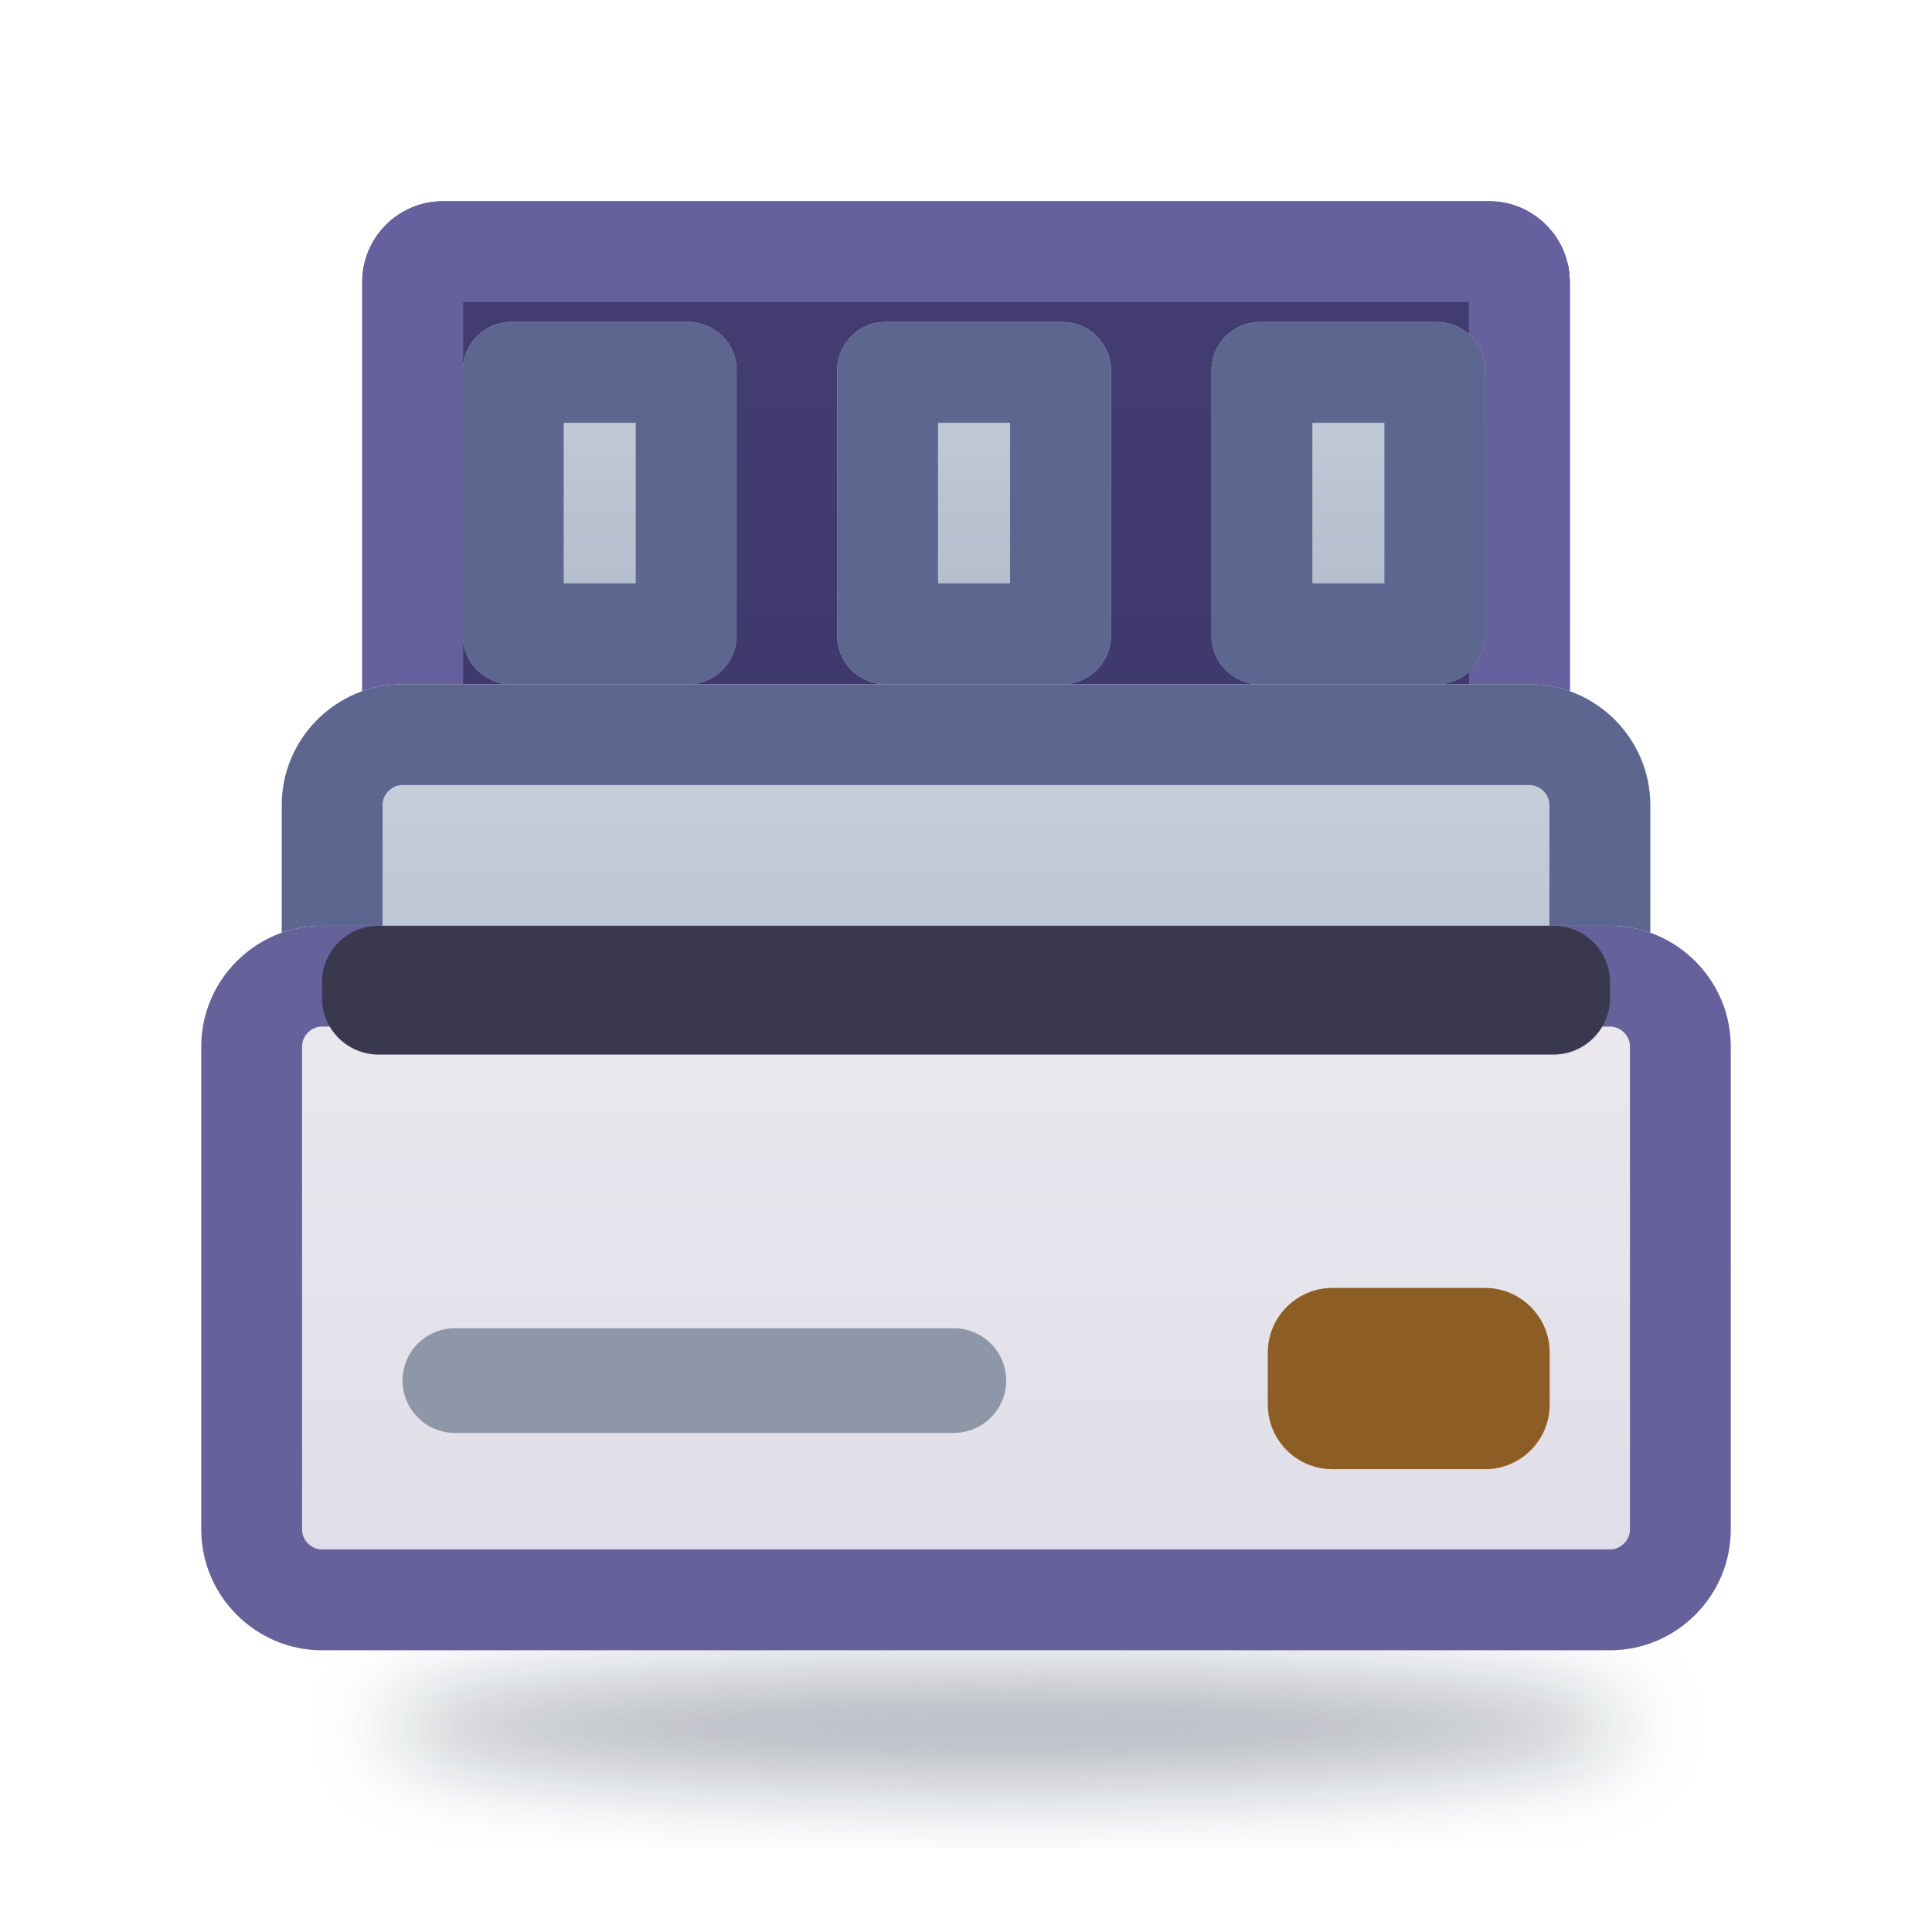
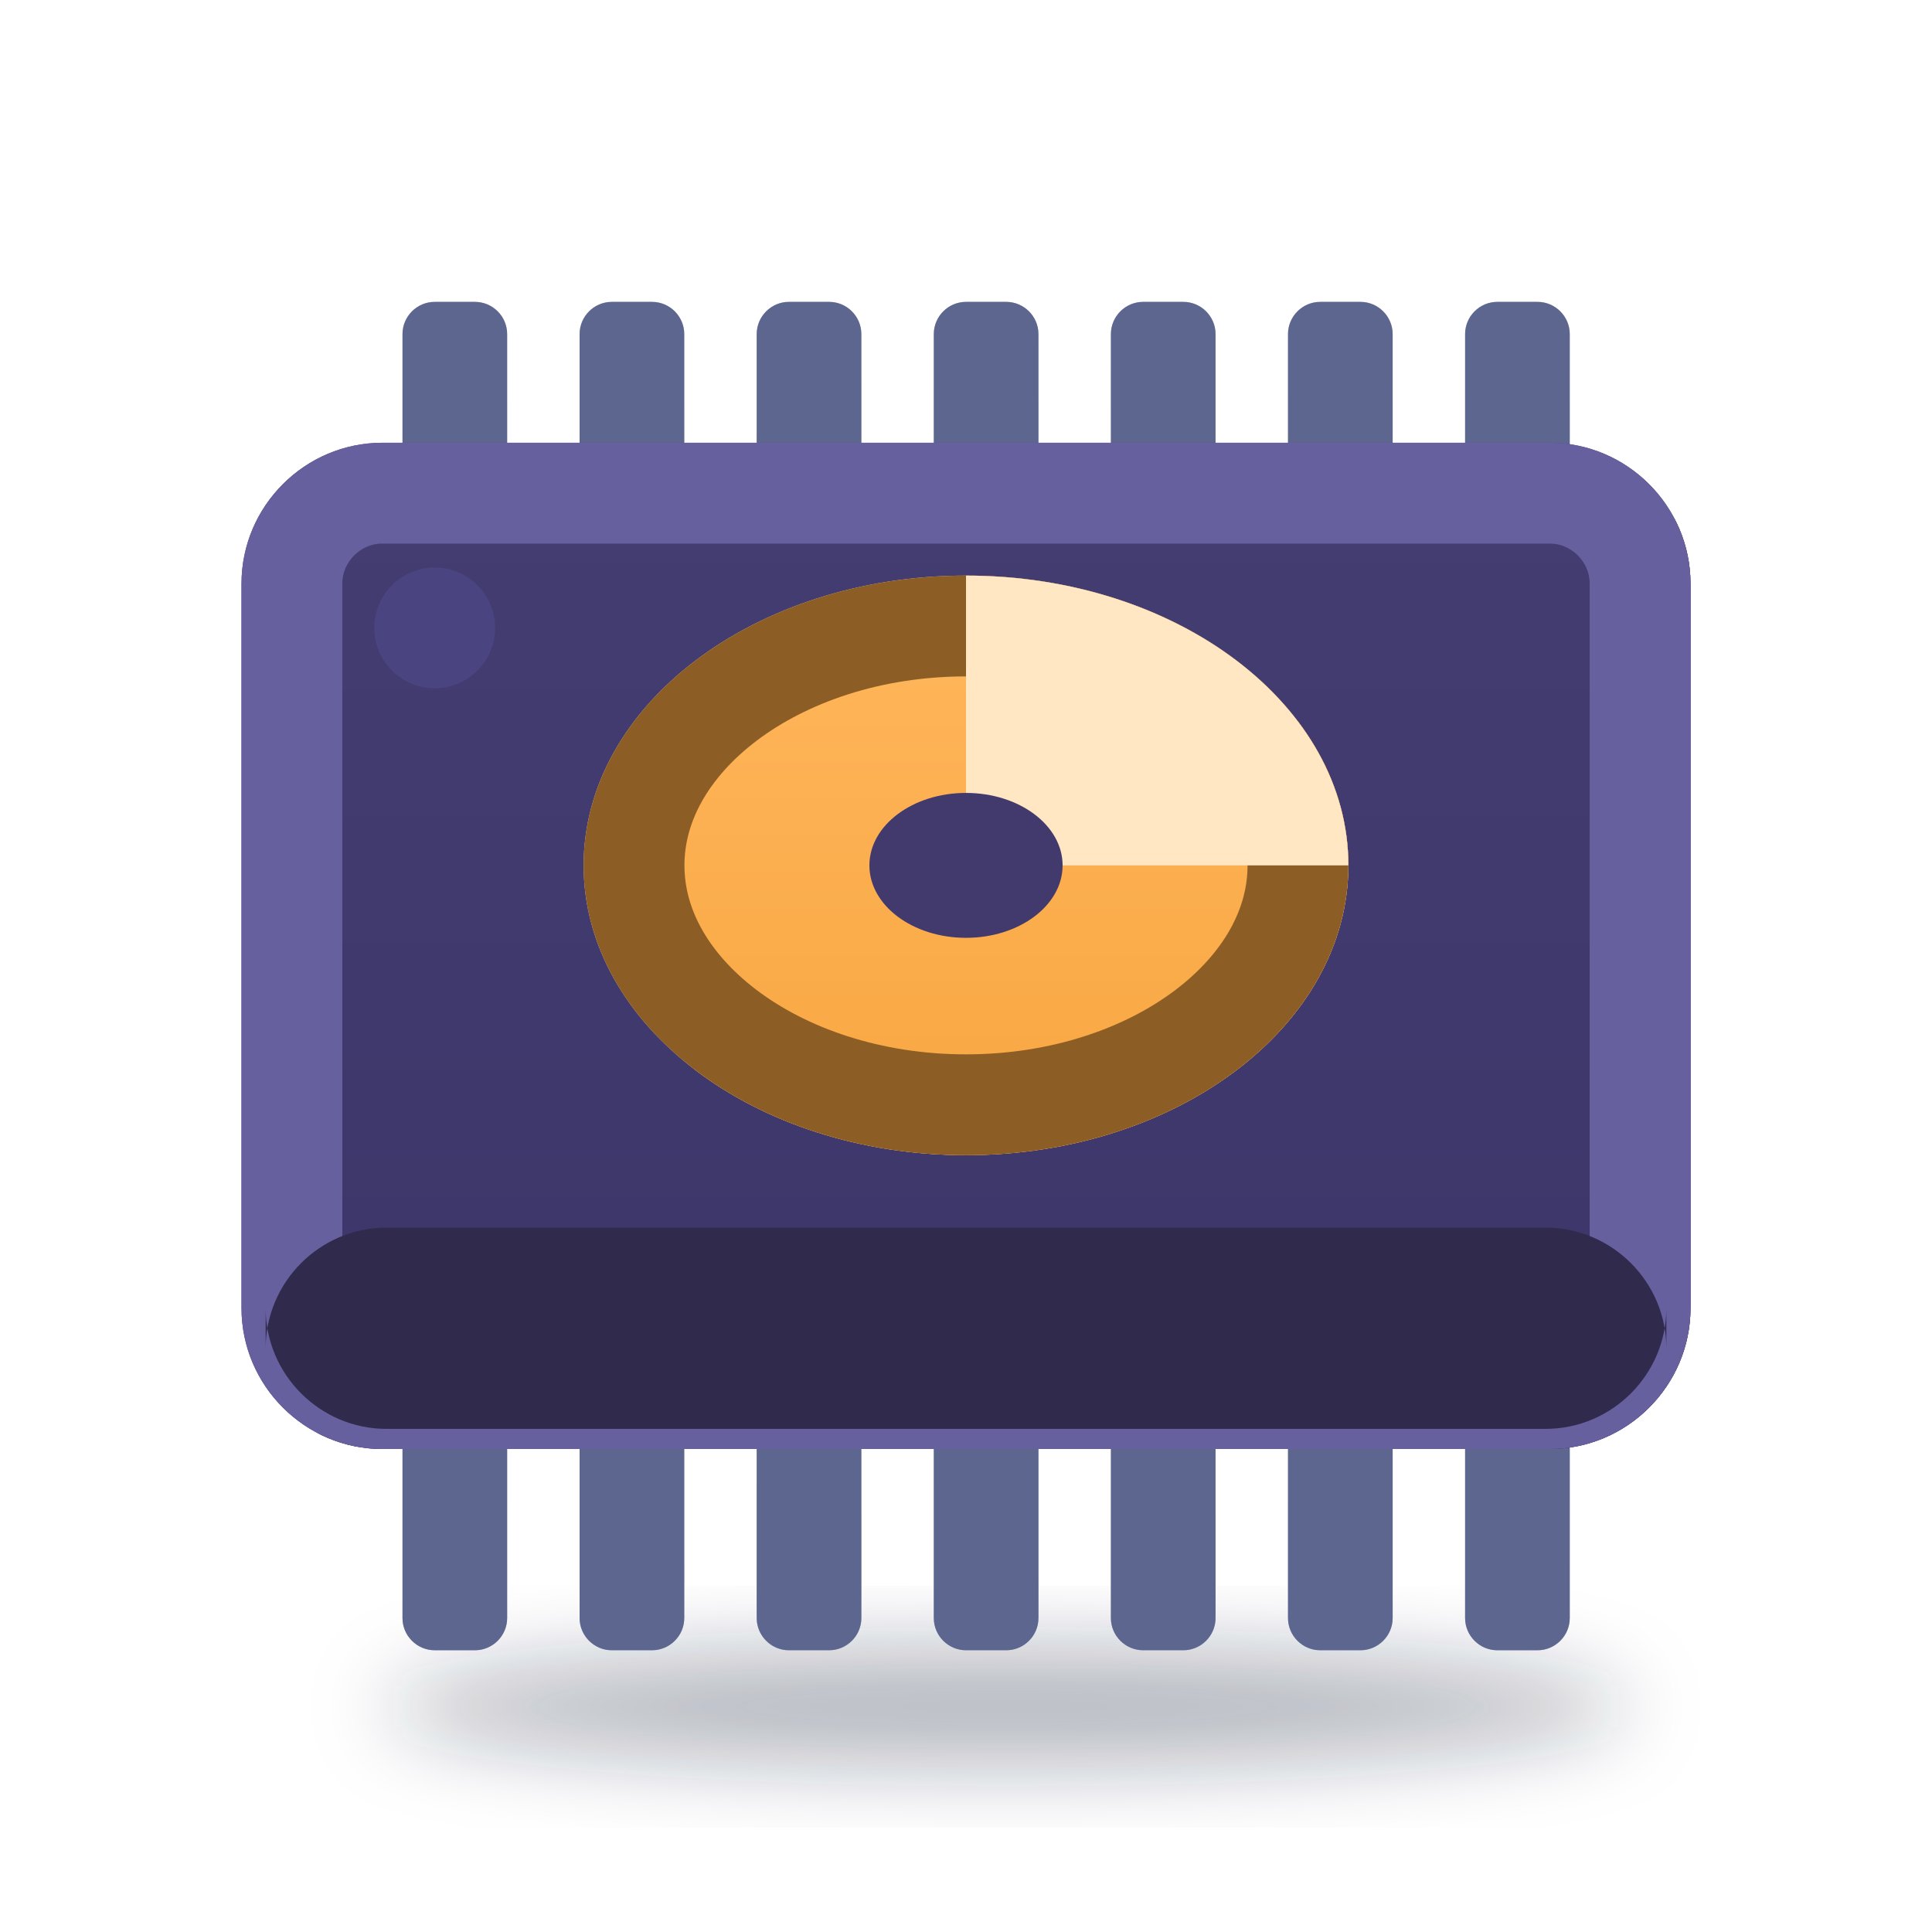
<svg xmlns="http://www.w3.org/2000/svg" viewBox="0 0 48 48" width="48" height="48">
  <defs>
    <filter id="al-ramdisk-32-b1" x="-50%" y="-50%" width="200%" height="200%">
      <feGaussianBlur stdDeviation="1" />
    </filter>
+     <linearGradient id="al-ramdisk-32-gc7cfdbadb8c7" x1="0" y1="0" x2="0" y2="1">
+       <stop offset="0" stop-color="#c7cfdb" />
+       <stop offset="1" stop-color="#adb8c7" />
+     </linearGradient>
+     <clipPath id="al-ramdisk-32-c1">
+       <path d="M10 8.3 C10 7.86 10.36 7.5 10.8 7.5 L11.8 7.5 C12.24 7.5 12.6 7.86 12.6 8.3 L12.6 12.7 C12.6 13.14 12.24 13.5 11.8 13.5 L10.8 13.5 C10.36 13.5 10 13.14 10 12.7 Z" clip-rule="evenodd" />
+     </clipPath>
+     <clipPath id="al-ramdisk-32-c2">
+       <path d="M14.4 8.3 C14.4 7.86 14.76 7.5 15.2 7.5 L16.2 7.5 C16.64 7.5 17 7.86 17 8.3 L17 12.7 C17 13.14 16.64 13.5 16.2 13.5 L15.2 13.5 C14.76 13.5 14.4 13.14 14.4 12.7 Z" clip-rule="evenodd" />
+     </clipPath>
+     <clipPath id="al-ramdisk-32-c3">
+       <path d="M18.8 8.3 C18.8 7.86 19.16 7.5 19.6 7.5 L20.6 7.5 C21.04 7.5 21.4 7.86 21.4 8.3 L21.4 12.7 C21.4 13.14 21.04 13.5 20.6 13.5 L19.6 13.5 C19.16 13.5 18.8 13.14 18.8 12.7 Z" clip-rule="evenodd" />
+     </clipPath>
+     <clipPath id="al-ramdisk-32-c4">
+       <path d="M23.2 8.3 C23.2 7.86 23.56 7.5 24 7.5 L25 7.5 C25.44 7.5 25.8 7.86 25.8 8.3 L25.8 12.7 C25.8 13.14 25.44 13.5 25 13.5 L24 13.5 C23.56 13.5 23.2 13.14 23.2 12.7 Z" clip-rule="evenodd" />
+     </clipPath>
+     <clipPath id="al-ramdisk-32-c5">
+       <path d="M27.6 8.3 C27.6 7.86 27.96 7.5 28.4 7.5 L29.4 7.5 C29.84 7.5 30.2 7.86 30.2 8.3 L30.2 12.7 C30.2 13.14 29.84 13.5 29.4 13.5 L28.4 13.5 C27.96 13.5 27.6 13.14 27.6 12.7 Z" clip-rule="evenodd" />
+     </clipPath>
+     <clipPath id="al-ramdisk-32-c6">
+       <path d="M32 8.3 C32 7.86 32.36 7.5 32.8 7.5 L33.8 7.5 C34.24 7.5 34.6 7.86 34.6 8.3 L34.6 12.7 C34.6 13.14 34.24 13.5 33.8 13.5 L32.8 13.5 C32.36 13.5 32 13.14 32 12.7 Z" clip-rule="evenodd" />
+     </clipPath>
+     <clipPath id="al-ramdisk-32-c7">
+       <path d="M36.4 8.3 C36.4 7.86 36.76 7.5 37.2 7.5 L38.2 7.5 C38.64 7.5 39 7.86 39 8.3 L39 12.7 C39 13.14 38.64 13.5 38.2 13.5 L37.2 13.5 C36.76 13.5 36.4 13.14 36.4 12.7 Z" clip-rule="evenodd" />
+     </clipPath>
+     <clipPath id="al-ramdisk-32-c8">
+       <path d="M10 32.8 C10 32.36 10.36 32 10.8 32 L11.8 32 C12.24 32 12.6 32.36 12.6 32.8 L12.6 40.2 C12.6 40.64 12.24 41 11.8 41 L10.8 41 C10.36 41 10 40.64 10 40.2 Z" clip-rule="evenodd" />
+     </clipPath>
+     <clipPath id="al-ramdisk-32-c9">
+       <path d="M14.4 32.8 C14.4 32.36 14.76 32 15.2 32 L16.2 32 C16.64 32 17 32.36 17 32.8 L17 40.2 C17 40.64 16.64 41 16.2 41 L15.2 41 C14.76 41 14.4 40.64 14.4 40.2 Z" clip-rule="evenodd" />
+     </clipPath>
+     <clipPath id="al-ramdisk-32-c10">
+       <path d="M18.8 32.8 C18.8 32.36 19.16 32 19.6 32 L20.6 32 C21.04 32 21.4 32.36 21.4 32.8 L21.4 40.2 C21.4 40.64 21.04 41 20.6 41 L19.6 41 C19.16 41 18.8 40.64 18.8 40.2 Z" clip-rule="evenodd" />
+     </clipPath>
+     <clipPath id="al-ramdisk-32-c11">
+       <path d="M23.2 32.8 C23.2 32.36 23.56 32 24 32 L25 32 C25.44 32 25.8 32.36 25.8 32.8 L25.8 40.2 C25.8 40.64 25.44 41 25 41 L24 41 C23.56 41 23.2 40.64 23.2 40.2 Z" clip-rule="evenodd" />
+     </clipPath>
+     <clipPath id="al-ramdisk-32-c12">
+       <path d="M27.6 32.8 C27.6 32.36 27.96 32 28.4 32 L29.4 32 C29.84 32 30.2 32.36 30.2 32.8 L30.2 40.2 C30.2 40.64 29.84 41 29.4 41 L28.4 41 C27.96 41 27.6 40.64 27.6 40.2 Z" clip-rule="evenodd" />
+     </clipPath>
+     <clipPath id="al-ramdisk-32-c13">
+       <path d="M32 32.8 C32 32.36 32.36 32 32.8 32 L33.8 32 C34.24 32 34.6 32.36 34.6 32.8 L34.6 40.2 C34.6 40.64 34.24 41 33.8 41 L32.8 41 C32.36 41 32 40.64 32 40.2 Z" clip-rule="evenodd" />
+     </clipPath>
+     <clipPath id="al-ramdisk-32-c14">
+       <path d="M36.4 32.8 C36.4 32.36 36.76 32 37.2 32 L38.2 32 C38.64 32 39 32.36 39 32.8 L39 40.2 C39 40.64 38.64 41 38.2 41 L37.2 41 C36.76 41 36.4 40.64 36.4 40.2 Z" clip-rule="evenodd" />
+     </clipPath>
    <linearGradient id="al-ramdisk-32-g443d723c3568" x1="0" y1="0" x2="0" y2="1">
      <stop offset="0" stop-color="#443d72" />
      <stop offset="1" stop-color="#3c3568" />
    </linearGradient>
-     <clipPath id="al-ramdisk-32-c1">
-       <path d="M9 7 C9 5.9 9.9 5 11 5 L37 5 C38.1 5 39 5.9 39 7 L39 24.99 C39 24.995 38.995 25 38.99 25 L9.01 25 C9.005 25 9 24.995 9 24.99 Z" clip-rule="evenodd" />
-     </clipPath>
-     <linearGradient id="al-ramdisk-32-gc7cfdbadb8c7" x1="0" y1="0" x2="0" y2="1">
-       <stop offset="0" stop-color="#c7cfdb" />
-       <stop offset="1" stop-color="#adb8c7" />
-     </linearGradient>
-     <clipPath id="al-ramdisk-32-c2">
-       <path d="M11.5 9.2 C11.5 8.54 12.04 8 12.7 8 L17.1 8 C17.76 8 18.3 8.54 18.3 9.2 L18.3 15.8 C18.3 16.46 17.76 17 17.1 17 L12.7 17 C12.04 17 11.5 16.46 11.5 15.8 Z" clip-rule="evenodd" />
-     </clipPath>
-     <clipPath id="al-ramdisk-32-c3">
-       <path d="M20.8 9.2 C20.8 8.54 21.34 8 22 8 L26.4 8 C27.06 8 27.6 8.54 27.6 9.2 L27.6 15.8 C27.6 16.46 27.06 17 26.4 17 L22 17 C21.34 17 20.8 16.46 20.8 15.8 Z" clip-rule="evenodd" />
-     </clipPath>
-     <clipPath id="al-ramdisk-32-c4">
-       <path d="M30.1 9.2 C30.1 8.54 30.64 8 31.3 8 L35.7 8 C36.36 8 36.9 8.54 36.9 9.2 L36.9 15.8 C36.9 16.46 36.36 17 35.7 17 L31.3 17 C30.64 17 30.1 16.46 30.1 15.8 Z" clip-rule="evenodd" />
-     </clipPath>
-     <clipPath id="al-ramdisk-32-c5">
-       <path d="M7 20 C7 18.35 8.35 17 10 17 L38 17 C39.65 17 41 18.35 41 20 L41 27 C41 28.65 39.65 30 38 30 L10 30 C8.35 30 7 28.65 7 27 Z" clip-rule="evenodd" />
-     </clipPath>
-     <linearGradient id="al-ramdisk-32-gebe9efdcdae6" x1="0" y1="0" x2="0" y2="1">
-       <stop offset="0" stop-color="#ebe9ef" />
-       <stop offset="1" stop-color="#dcdae6" />
-     </linearGradient>
-     <clipPath id="al-ramdisk-32-c6">
-       <path d="M5 26 C5 24.35 6.35 23 8 23 L40 23 C41.65 23 43 24.35 43 26 L43 38 C43 39.65 41.65 41 40 41 L8 41 C6.35 41 5 39.65 5 38 Z" clip-rule="evenodd" />
+     <clipPath id="al-ramdisk-32-c15">
+       <path d="M6 14.5 C6 12.575 7.575 11 9.5 11 L38.5 11 C40.425 11 42 12.575 42 14.5 L42 32.5 C42 34.425 40.425 36 38.5 36 L9.5 36 C7.575 36 6 34.425 6 32.5 Z" clip-rule="evenodd" />
    </clipPath>
    <linearGradient id="al-ramdisk-32-gffb55af7a53e" x1="0" y1="0" x2="0" y2="1">
      <stop offset="0" stop-color="#ffb55a" />
      <stop offset="1" stop-color="#f7a53e" />
    </linearGradient>
-     <clipPath id="al-ramdisk-32-c7">
-       <path d="M31.5 33.6 C31.5 32.72 32.22 32 33.1 32 L36.9 32 C37.78 32 38.5 32.72 38.5 33.6 L38.5 34.9 C38.5 35.78 37.78 36.5 36.9 36.5 L33.1 36.5 C32.22 36.5 31.5 35.78 31.5 34.9 Z" clip-rule="evenodd" />
+     <clipPath id="al-ramdisk-32-c16">
+       <path d="M14.5 21.5 a9.5 7.2 0 1 0 19 0 a9.5 7.2 0 1 0 -19 0 Z" clip-rule="evenodd" />
    </clipPath>
  </defs>
-   <ellipse cx="25" cy="42.9" rx="15.48" ry="1.5" fill="#0a1230" opacity="0.3" filter="url(#al-ramdisk-32-b1)" />
-   <path d="M9 7 C9 5.9 9.9 5 11 5 L37 5 C38.1 5 39 5.9 39 7 L39 24.99 C39 24.995 38.995 25 38.99 25 L9.01 25 C9.005 25 9 24.995 9 24.99 Z" fill="#4a4580" fill-rule="evenodd" />
+   <ellipse cx="25" cy="42.4" rx="15.48" ry="1.5" fill="#0a1230" opacity="0.3" filter="url(#al-ramdisk-32-b1)" />
+   <path d="M10 8.3 C10 7.86 10.36 7.5 10.8 7.5 L11.8 7.5 C12.24 7.5 12.6 7.86 12.6 8.3 L12.6 12.7 C12.6 13.14 12.24 13.5 11.8 13.5 L10.8 13.5 C10.36 13.5 10 13.14 10 12.7 Z" fill="url(#al-ramdisk-32-gc7cfdbadb8c7)" fill-rule="evenodd" />
  <g clip-path="url(#al-ramdisk-32-c1)">
-     <path d="M9 7 C9 5.9 9.9 5 11 5 L37 5 C38.1 5 39 5.9 39 7 L39 24.99 C39 24.995 38.995 25 38.99 25 L9.01 25 C9.005 25 9 24.995 9 24.99 Z" fill="url(#al-ramdisk-32-g443d723c3568)" fill-rule="evenodd" transform="translate(1.5 1.5)" />
+     <path d="M10 8.3 C10 7.86 10.36 7.5 10.8 7.5 L11.8 7.5 C12.24 7.5 12.6 7.86 12.6 8.3 L12.6 12.7 C12.6 13.14 12.24 13.5 11.8 13.5 L10.8 13.5 C10.36 13.5 10 13.14 10 12.7 Z" fill="none" stroke="#5d668f" stroke-width="5.01" stroke-opacity="1" />
  </g>
-   <g clip-path="url(#al-ramdisk-32-c1)">
-     <path d="M9 7 C9 5.9 9.9 5 11 5 L37 5 C38.1 5 39 5.9 39 7 L39 24.99 C39 24.995 38.995 25 38.99 25 L9.01 25 C9.005 25 9 24.995 9 24.99 Z" fill="none" stroke="#67609f" stroke-width="5.01" stroke-opacity="1" />
+   <path d="M14.4 8.3 C14.4 7.86 14.76 7.5 15.2 7.5 L16.2 7.5 C16.64 7.5 17 7.86 17 8.3 L17 12.7 C17 13.14 16.64 13.5 16.2 13.5 L15.2 13.5 C14.76 13.5 14.4 13.14 14.4 12.7 Z" fill="url(#al-ramdisk-32-gc7cfdbadb8c7)" fill-rule="evenodd" />
+   <g clip-path="url(#al-ramdisk-32-c2)">
+     <path d="M14.4 8.3 C14.4 7.86 14.76 7.5 15.2 7.5 L16.2 7.5 C16.64 7.5 17 7.86 17 8.3 L17 12.7 C17 13.14 16.64 13.5 16.2 13.5 L15.2 13.5 C14.76 13.5 14.4 13.14 14.4 12.7 Z" fill="none" stroke="#5d668f" stroke-width="5.01" stroke-opacity="1" />
  </g>
-   <path d="M11.5 9.2 C11.5 8.54 12.04 8 12.7 8 L17.1 8 C17.76 8 18.3 8.54 18.3 9.2 L18.3 15.8 C18.3 16.46 17.76 17 17.1 17 L12.7 17 C12.04 17 11.5 16.46 11.5 15.8 Z" fill="url(#al-ramdisk-32-gc7cfdbadb8c7)" fill-rule="evenodd" />
-   <g clip-path="url(#al-ramdisk-32-c2)">
-     <path d="M11.5 9.2 C11.5 8.54 12.04 8 12.7 8 L17.1 8 C17.76 8 18.3 8.54 18.3 9.2 L18.3 15.8 C18.3 16.46 17.76 17 17.1 17 L12.7 17 C12.04 17 11.5 16.46 11.5 15.8 Z" fill="none" stroke="#5d668f" stroke-width="5.01" stroke-opacity="1" />
+   <path d="M18.8 8.3 C18.8 7.86 19.16 7.5 19.6 7.5 L20.6 7.5 C21.04 7.5 21.4 7.86 21.4 8.3 L21.4 12.7 C21.4 13.14 21.04 13.5 20.6 13.5 L19.6 13.5 C19.16 13.5 18.8 13.14 18.8 12.7 Z" fill="url(#al-ramdisk-32-gc7cfdbadb8c7)" fill-rule="evenodd" />
+   <g clip-path="url(#al-ramdisk-32-c3)">
+     <path d="M18.8 8.3 C18.8 7.86 19.16 7.5 19.6 7.5 L20.6 7.5 C21.04 7.5 21.4 7.86 21.4 8.3 L21.4 12.7 C21.4 13.14 21.04 13.5 20.6 13.5 L19.6 13.5 C19.16 13.5 18.8 13.14 18.8 12.7 Z" fill="none" stroke="#5d668f" stroke-width="5.01" stroke-opacity="1" />
  </g>
-   <path d="M20.8 9.2 C20.8 8.54 21.34 8 22 8 L26.4 8 C27.06 8 27.6 8.54 27.6 9.2 L27.6 15.8 C27.6 16.46 27.06 17 26.4 17 L22 17 C21.34 17 20.8 16.46 20.8 15.8 Z" fill="url(#al-ramdisk-32-gc7cfdbadb8c7)" fill-rule="evenodd" />
-   <g clip-path="url(#al-ramdisk-32-c3)">
-     <path d="M20.8 9.2 C20.8 8.54 21.34 8 22 8 L26.4 8 C27.06 8 27.6 8.54 27.6 9.2 L27.6 15.8 C27.6 16.46 27.06 17 26.4 17 L22 17 C21.34 17 20.8 16.46 20.8 15.8 Z" fill="none" stroke="#5d668f" stroke-width="5.01" stroke-opacity="1" />
+   <path d="M23.2 8.3 C23.2 7.86 23.56 7.5 24 7.5 L25 7.5 C25.44 7.5 25.8 7.86 25.8 8.3 L25.8 12.7 C25.8 13.14 25.44 13.5 25 13.5 L24 13.5 C23.56 13.5 23.2 13.14 23.2 12.7 Z" fill="url(#al-ramdisk-32-gc7cfdbadb8c7)" fill-rule="evenodd" />
+   <g clip-path="url(#al-ramdisk-32-c4)">
+     <path d="M23.2 8.3 C23.2 7.86 23.56 7.5 24 7.5 L25 7.5 C25.44 7.5 25.8 7.86 25.8 8.3 L25.8 12.7 C25.8 13.14 25.44 13.5 25 13.5 L24 13.5 C23.56 13.5 23.2 13.14 23.2 12.7 Z" fill="none" stroke="#5d668f" stroke-width="5.01" stroke-opacity="1" />
  </g>
-   <path d="M30.1 9.2 C30.1 8.54 30.64 8 31.3 8 L35.7 8 C36.36 8 36.9 8.54 36.9 9.2 L36.9 15.8 C36.9 16.46 36.36 17 35.7 17 L31.3 17 C30.64 17 30.1 16.46 30.1 15.8 Z" fill="url(#al-ramdisk-32-gc7cfdbadb8c7)" fill-rule="evenodd" />
-   <g clip-path="url(#al-ramdisk-32-c4)">
-     <path d="M30.1 9.2 C30.1 8.54 30.64 8 31.3 8 L35.7 8 C36.36 8 36.9 8.54 36.9 9.2 L36.9 15.8 C36.9 16.46 36.36 17 35.7 17 L31.3 17 C30.64 17 30.1 16.46 30.1 15.8 Z" fill="none" stroke="#5d668f" stroke-width="5.01" stroke-opacity="1" />
+   <path d="M27.6 8.3 C27.6 7.86 27.96 7.5 28.4 7.5 L29.4 7.5 C29.84 7.5 30.2 7.86 30.2 8.3 L30.2 12.7 C30.2 13.14 29.84 13.5 29.4 13.5 L28.4 13.5 C27.96 13.5 27.6 13.14 27.6 12.7 Z" fill="url(#al-ramdisk-32-gc7cfdbadb8c7)" fill-rule="evenodd" />
+   <g clip-path="url(#al-ramdisk-32-c5)">
+     <path d="M27.6 8.3 C27.6 7.86 27.96 7.5 28.4 7.5 L29.4 7.5 C29.84 7.5 30.2 7.86 30.2 8.3 L30.2 12.7 C30.2 13.14 29.84 13.5 29.4 13.5 L28.4 13.5 C27.96 13.5 27.6 13.14 27.6 12.7 Z" fill="none" stroke="#5d668f" stroke-width="5.01" stroke-opacity="1" />
  </g>
-   <path d="M11 20 C11 19.725 11.225 19.5 11.5 19.5 L11.9 19.5 C12.175 19.5 12.4 19.725 12.4 20 L12.4 23 C12.4 23.275 12.175 23.5 11.9 23.5 L11.5 23.5 C11.225 23.5 11 23.275 11 23 Z" fill="#ffaa40" fill-rule="evenodd" />
-   <path d="M13.6 20 C13.6 19.725 13.825 19.5 14.1 19.5 L14.5 19.5 C14.775 19.5 15 19.725 15 20 L15 23 C15 23.275 14.775 23.5 14.5 23.5 L14.1 23.5 C13.825 23.5 13.6 23.275 13.6 23 Z" fill="#ffaa40" fill-rule="evenodd" />
-   <path d="M16.2 20 C16.2 19.725 16.425 19.5 16.7 19.5 L17.1 19.5 C17.375 19.5 17.6 19.725 17.6 20 L17.6 23 C17.6 23.275 17.375 23.5 17.1 23.5 L16.7 23.5 C16.425 23.5 16.2 23.275 16.2 23 Z" fill="#ffaa40" fill-rule="evenodd" />
-   <path d="M18.8 20 C18.8 19.725 19.025 19.5 19.3 19.5 L19.7 19.5 C19.975 19.5 20.2 19.725 20.2 20 L20.2 23 C20.2 23.275 19.975 23.5 19.7 23.5 L19.3 23.5 C19.025 23.5 18.8 23.275 18.8 23 Z" fill="#ffaa40" fill-rule="evenodd" />
-   <path d="M21.4 20 C21.4 19.725 21.625 19.5 21.9 19.5 L22.3 19.5 C22.575 19.5 22.8 19.725 22.8 20 L22.8 23 C22.8 23.275 22.575 23.5 22.3 23.5 L21.9 23.5 C21.625 23.5 21.4 23.275 21.4 23 Z" fill="#ffaa40" fill-rule="evenodd" />
-   <path d="M24 20 C24 19.725 24.225 19.5 24.5 19.5 L24.9 19.5 C25.175 19.5 25.4 19.725 25.4 20 L25.4 23 C25.4 23.275 25.175 23.5 24.9 23.5 L24.5 23.5 C24.225 23.5 24 23.275 24 23 Z" fill="#ffaa40" fill-rule="evenodd" />
-   <path d="M26.6 20 C26.6 19.725 26.825 19.5 27.1 19.5 L27.5 19.5 C27.775 19.5 28 19.725 28 20 L28 23 C28 23.275 27.775 23.5 27.5 23.5 L27.1 23.5 C26.825 23.5 26.6 23.275 26.6 23 Z" fill="#ffaa40" fill-rule="evenodd" />
-   <path d="M29.2 20 C29.2 19.725 29.425 19.5 29.7 19.5 L30.1 19.5 C30.375 19.5 30.6 19.725 30.6 20 L30.6 23 C30.6 23.275 30.375 23.5 30.1 23.5 L29.7 23.5 C29.425 23.5 29.2 23.275 29.2 23 Z" fill="#ffaa40" fill-rule="evenodd" />
-   <path d="M31.8 20 C31.8 19.725 32.025 19.5 32.3 19.5 L32.7 19.5 C32.975 19.5 33.2 19.725 33.2 20 L33.2 23 C33.2 23.275 32.975 23.5 32.7 23.5 L32.3 23.5 C32.025 23.5 31.8 23.275 31.8 23 Z" fill="#ffaa40" fill-rule="evenodd" />
-   <path d="M34.4 20 C34.4 19.725 34.625 19.5 34.9 19.5 L35.3 19.5 C35.575 19.5 35.8 19.725 35.8 20 L35.8 23 C35.8 23.275 35.575 23.5 35.3 23.5 L34.9 23.5 C34.625 23.5 34.4 23.275 34.4 23 Z" fill="#ffaa40" fill-rule="evenodd" />
-   <path d="M37 20 C37 19.725 37.225 19.5 37.5 19.5 L37.9 19.5 C38.175 19.5 38.4 19.725 38.4 20 L38.4 23 C38.4 23.275 38.175 23.5 37.9 23.5 L37.5 23.5 C37.225 23.5 37 23.275 37 23 Z" fill="#ffaa40" fill-rule="evenodd" />
-   <path d="M7 20 C7 18.35 8.35 17 10 17 L38 17 C39.65 17 41 18.35 41 20 L41 27 C41 28.65 39.65 30 38 30 L10 30 C8.35 30 7 28.65 7 27 Z" fill="#f4f4f8" fill-rule="evenodd" />
-   <g clip-path="url(#al-ramdisk-32-c5)">
-     <path d="M7 20 C7 18.35 8.35 17 10 17 L38 17 C39.65 17 41 18.35 41 20 L41 27 C41 28.65 39.65 30 38 30 L10 30 C8.35 30 7 28.65 7 27 Z" fill="url(#al-ramdisk-32-gc7cfdbadb8c7)" fill-rule="evenodd" transform="translate(1.5 1.5)" />
+   <path d="M32 8.3 C32 7.86 32.36 7.5 32.8 7.5 L33.8 7.5 C34.24 7.5 34.6 7.86 34.6 8.3 L34.6 12.7 C34.6 13.14 34.24 13.5 33.8 13.5 L32.8 13.5 C32.36 13.5 32 13.14 32 12.7 Z" fill="url(#al-ramdisk-32-gc7cfdbadb8c7)" fill-rule="evenodd" />
+   <g clip-path="url(#al-ramdisk-32-c6)">
+     <path d="M32 8.3 C32 7.86 32.36 7.5 32.8 7.5 L33.8 7.5 C34.24 7.5 34.6 7.86 34.6 8.3 L34.6 12.7 C34.6 13.14 34.24 13.5 33.8 13.5 L32.8 13.5 C32.36 13.5 32 13.14 32 12.7 Z" fill="none" stroke="#5d668f" stroke-width="5.01" stroke-opacity="1" />
  </g>
-   <g clip-path="url(#al-ramdisk-32-c5)">
-     <path d="M7 20 C7 18.35 8.35 17 10 17 L38 17 C39.65 17 41 18.35 41 20 L41 27 C41 28.65 39.65 30 38 30 L10 30 C8.35 30 7 28.65 7 27 Z" fill="none" stroke="#5d668f" stroke-width="5.01" stroke-opacity="1" />
+   <path d="M36.4 8.3 C36.4 7.86 36.76 7.5 37.2 7.5 L38.2 7.5 C38.64 7.5 39 7.86 39 8.3 L39 12.7 C39 13.14 38.64 13.5 38.2 13.5 L37.2 13.5 C36.76 13.5 36.4 13.14 36.4 12.7 Z" fill="url(#al-ramdisk-32-gc7cfdbadb8c7)" fill-rule="evenodd" />
+   <g clip-path="url(#al-ramdisk-32-c7)">
+     <path d="M36.4 8.3 C36.4 7.86 36.76 7.5 37.2 7.5 L38.2 7.5 C38.64 7.5 39 7.86 39 8.3 L39 12.7 C39 13.14 38.64 13.5 38.2 13.5 L37.2 13.5 C36.76 13.5 36.4 13.14 36.4 12.7 Z" fill="none" stroke="#5d668f" stroke-width="5.01" stroke-opacity="1" />
  </g>
-   <path d="M5 26 C5 24.35 6.35 23 8 23 L40 23 C41.65 23 43 24.35 43 26 L43 38 C43 39.65 41.65 41 40 41 L8 41 C6.35 41 5 39.65 5 38 Z" fill="#fbfaf6" fill-rule="evenodd" />
-   <g clip-path="url(#al-ramdisk-32-c6)">
-     <path d="M5 26 C5 24.35 6.35 23 8 23 L40 23 C41.65 23 43 24.35 43 26 L43 38 C43 39.65 41.65 41 40 41 L8 41 C6.35 41 5 39.65 5 38 Z" fill="url(#al-ramdisk-32-gebe9efdcdae6)" fill-rule="evenodd" transform="translate(1.5 1.5)" />
+   <path d="M10 32.8 C10 32.36 10.36 32 10.8 32 L11.8 32 C12.24 32 12.6 32.36 12.6 32.8 L12.6 40.2 C12.6 40.64 12.24 41 11.8 41 L10.8 41 C10.36 41 10 40.64 10 40.2 Z" fill="url(#al-ramdisk-32-gc7cfdbadb8c7)" fill-rule="evenodd" />
+   <g clip-path="url(#al-ramdisk-32-c8)">
+     <path d="M10 32.8 C10 32.36 10.36 32 10.8 32 L11.8 32 C12.24 32 12.6 32.36 12.6 32.8 L12.6 40.2 C12.6 40.64 12.24 41 11.8 41 L10.8 41 C10.36 41 10 40.64 10 40.2 Z" fill="none" stroke="#5d668f" stroke-width="5.01" stroke-opacity="1" />
  </g>
-   <g clip-path="url(#al-ramdisk-32-c6)">
-     <path d="M5 26 C5 24.35 6.35 23 8 23 L40 23 C41.65 23 43 24.35 43 26 L43 38 C43 39.65 41.65 41 40 41 L8 41 C6.35 41 5 39.65 5 38 Z" fill="none" stroke="#66619b" stroke-width="5.01" stroke-opacity="1" />
+   <path d="M14.4 32.8 C14.4 32.36 14.76 32 15.2 32 L16.2 32 C16.64 32 17 32.36 17 32.8 L17 40.2 C17 40.64 16.64 41 16.2 41 L15.2 41 C14.76 41 14.4 40.64 14.4 40.2 Z" fill="url(#al-ramdisk-32-gc7cfdbadb8c7)" fill-rule="evenodd" />
+   <g clip-path="url(#al-ramdisk-32-c9)">
+     <path d="M14.4 32.8 C14.4 32.36 14.76 32 15.2 32 L16.2 32 C16.64 32 17 32.36 17 32.8 L17 40.2 C17 40.64 16.64 41 16.2 41 L15.2 41 C14.76 41 14.4 40.64 14.4 40.2 Z" fill="none" stroke="#5d668f" stroke-width="5.01" stroke-opacity="1" />
  </g>
-   <path d="M8 24.4 C8 23.63 8.63 23 9.4 23 L38.6 23 C39.37 23 40 23.63 40 24.4 L40 24.8 C40 25.57 39.37 26.2 38.6 26.2 L9.4 26.2 C8.63 26.2 8 25.57 8 24.8 Z" fill="#3a384f" fill-rule="evenodd" />
-   <path d="M10 34.3 C10 33.585 10.585 33 11.3 33 L23.7 33 C24.415 33 25 33.585 25 34.3 L25 34.3 C25 35.015 24.415 35.6 23.7 35.6 L11.3 35.6 C10.585 35.6 10 35.015 10 34.3 Z" fill="#8d97a8" fill-rule="evenodd" />
-   <path d="M31.5 33.6 C31.5 32.72 32.22 32 33.1 32 L36.9 32 C37.78 32 38.5 32.72 38.5 33.6 L38.5 34.9 C38.5 35.78 37.78 36.5 36.9 36.5 L33.1 36.5 C32.22 36.5 31.5 35.78 31.5 34.9 Z" fill="url(#al-ramdisk-32-gffb55af7a53e)" fill-rule="evenodd" />
-   <g clip-path="url(#al-ramdisk-32-c7)">
-     <path d="M31.5 33.6 C31.5 32.72 32.22 32 33.1 32 L36.9 32 C37.78 32 38.5 32.72 38.5 33.6 L38.5 34.9 C38.5 35.78 37.78 36.5 36.9 36.5 L33.1 36.5 C32.22 36.5 31.5 35.78 31.5 34.9 Z" fill="none" stroke="#8c5e26" stroke-width="5.01" stroke-opacity="1" />
+   <path d="M18.8 32.8 C18.8 32.36 19.16 32 19.6 32 L20.6 32 C21.04 32 21.4 32.36 21.4 32.8 L21.4 40.2 C21.4 40.64 21.04 41 20.6 41 L19.6 41 C19.16 41 18.8 40.64 18.8 40.2 Z" fill="url(#al-ramdisk-32-gc7cfdbadb8c7)" fill-rule="evenodd" />
+   <g clip-path="url(#al-ramdisk-32-c10)">
+     <path d="M18.8 32.8 C18.8 32.36 19.16 32 19.6 32 L20.6 32 C21.04 32 21.4 32.36 21.4 32.8 L21.4 40.2 C21.4 40.64 21.04 41 20.6 41 L19.6 41 C19.16 41 18.8 40.64 18.8 40.2 Z" fill="none" stroke="#5d668f" stroke-width="5.01" stroke-opacity="1" />
  </g>
+   <path d="M23.2 32.8 C23.2 32.36 23.56 32 24 32 L25 32 C25.44 32 25.8 32.36 25.8 32.8 L25.8 40.2 C25.8 40.64 25.44 41 25 41 L24 41 C23.56 41 23.2 40.64 23.2 40.2 Z" fill="url(#al-ramdisk-32-gc7cfdbadb8c7)" fill-rule="evenodd" />
+   <g clip-path="url(#al-ramdisk-32-c11)">
+     <path d="M23.2 32.8 C23.2 32.36 23.56 32 24 32 L25 32 C25.44 32 25.8 32.36 25.8 32.8 L25.8 40.2 C25.8 40.64 25.44 41 25 41 L24 41 C23.56 41 23.2 40.64 23.2 40.2 Z" fill="none" stroke="#5d668f" stroke-width="5.01" stroke-opacity="1" />
+   </g>
+   <path d="M27.6 32.8 C27.6 32.36 27.96 32 28.4 32 L29.4 32 C29.84 32 30.2 32.36 30.2 32.8 L30.2 40.2 C30.2 40.64 29.84 41 29.4 41 L28.4 41 C27.96 41 27.6 40.64 27.6 40.2 Z" fill="url(#al-ramdisk-32-gc7cfdbadb8c7)" fill-rule="evenodd" />
+   <g clip-path="url(#al-ramdisk-32-c12)">
+     <path d="M27.6 32.8 C27.6 32.36 27.96 32 28.4 32 L29.4 32 C29.84 32 30.2 32.36 30.2 32.8 L30.2 40.2 C30.2 40.64 29.84 41 29.4 41 L28.4 41 C27.96 41 27.6 40.64 27.6 40.2 Z" fill="none" stroke="#5d668f" stroke-width="5.01" stroke-opacity="1" />
+   </g>
+   <path d="M32 32.8 C32 32.36 32.36 32 32.8 32 L33.8 32 C34.24 32 34.6 32.36 34.6 32.8 L34.6 40.2 C34.6 40.64 34.24 41 33.8 41 L32.8 41 C32.36 41 32 40.64 32 40.2 Z" fill="url(#al-ramdisk-32-gc7cfdbadb8c7)" fill-rule="evenodd" />
+   <g clip-path="url(#al-ramdisk-32-c13)">
+     <path d="M32 32.8 C32 32.36 32.36 32 32.8 32 L33.8 32 C34.24 32 34.6 32.36 34.6 32.8 L34.6 40.2 C34.6 40.64 34.24 41 33.8 41 L32.8 41 C32.36 41 32 40.64 32 40.2 Z" fill="none" stroke="#5d668f" stroke-width="5.01" stroke-opacity="1" />
+   </g>
+   <path d="M36.4 32.8 C36.4 32.36 36.76 32 37.2 32 L38.2 32 C38.64 32 39 32.36 39 32.8 L39 40.2 C39 40.64 38.64 41 38.2 41 L37.2 41 C36.76 41 36.4 40.64 36.4 40.2 Z" fill="url(#al-ramdisk-32-gc7cfdbadb8c7)" fill-rule="evenodd" />
+   <g clip-path="url(#al-ramdisk-32-c14)">
+     <path d="M36.4 32.8 C36.4 32.36 36.76 32 37.2 32 L38.2 32 C38.64 32 39 32.36 39 32.8 L39 40.2 C39 40.64 38.64 41 38.2 41 L37.2 41 C36.76 41 36.4 40.64 36.4 40.2 Z" fill="none" stroke="#5d668f" stroke-width="5.01" stroke-opacity="1" />
+   </g>
+   <path d="M6 14.5 C6 12.575 7.575 11 9.5 11 L38.5 11 C40.425 11 42 12.575 42 14.5 L42 32.5 C42 34.425 40.425 36 38.5 36 L9.5 36 C7.575 36 6 34.425 6 32.5 Z" fill="#4a4580" fill-rule="evenodd" />
+   <g clip-path="url(#al-ramdisk-32-c15)">
+     <path d="M6 14.5 C6 12.575 7.575 11 9.5 11 L38.5 11 C40.425 11 42 12.575 42 14.5 L42 32.5 C42 34.425 40.425 36 38.5 36 L9.5 36 C7.575 36 6 34.425 6 32.5 Z" fill="url(#al-ramdisk-32-g443d723c3568)" fill-rule="evenodd" transform="translate(1.5 1.5)" />
+   </g>
+   <g clip-path="url(#al-ramdisk-32-c15)">
+     <path d="M6 14.5 C6 12.575 7.575 11 9.5 11 L38.5 11 C40.425 11 42 12.575 42 14.5 L42 32.5 C42 34.425 40.425 36 38.5 36 L9.5 36 C7.575 36 6 34.425 6 32.5 Z" fill="none" stroke="#67609f" stroke-width="5.01" stroke-opacity="1" />
+   </g>
+   <path d="M6.6 33.5 C6.6 31.85 7.95 30.5 9.6 30.5 L38.4 30.5 C40.05 30.5 41.4 31.85 41.4 33.5 L41.4 32.5 C41.4 34.15 40.05 35.5 38.4 35.5 L9.6 35.5 C7.95 35.5 6.6 34.15 6.6 32.5 Z" fill="#302a4d" fill-rule="evenodd" />
+   <path d="M9.3 15.6 a1.5 1.5 0 1 0 3 0 a1.5 1.5 0 1 0 -3 0 Z" fill="#4a4580" fill-rule="evenodd" />
+   <path d="M14.5 21.5 a9.5 7.2 0 1 0 19 0 a9.5 7.2 0 1 0 -19 0 Z" fill="#ffd096" fill-rule="evenodd" />
+   <g clip-path="url(#al-ramdisk-32-c16)">
+     <path d="M14.5 21.5 a9.5 7.2 0 1 0 19 0 a9.5 7.2 0 1 0 -19 0 Z" fill="url(#al-ramdisk-32-gffb55af7a53e)" fill-rule="evenodd" transform="translate(1.5 1.5)" />
+   </g>
+   <g clip-path="url(#al-ramdisk-32-c16)">
+     <path d="M14.5 21.5 a9.5 7.2 0 1 0 19 0 a9.5 7.2 0 1 0 -19 0 Z" fill="none" stroke="#8c5e26" stroke-width="5.01" stroke-opacity="1" />
+   </g>
+   <path d="M24 21.5 L24 14.3 A9.5 7.2 0 0 1 33.5 21.5 Z" fill="#ffe7c4" fill-rule="evenodd" />
+   <path d="M21.6 21.5 a2.4 1.8 0 1 0 4.8 0 a2.4 1.8 0 1 0 -4.8 0 Z" fill="#42396c" fill-rule="evenodd" />
</svg>
